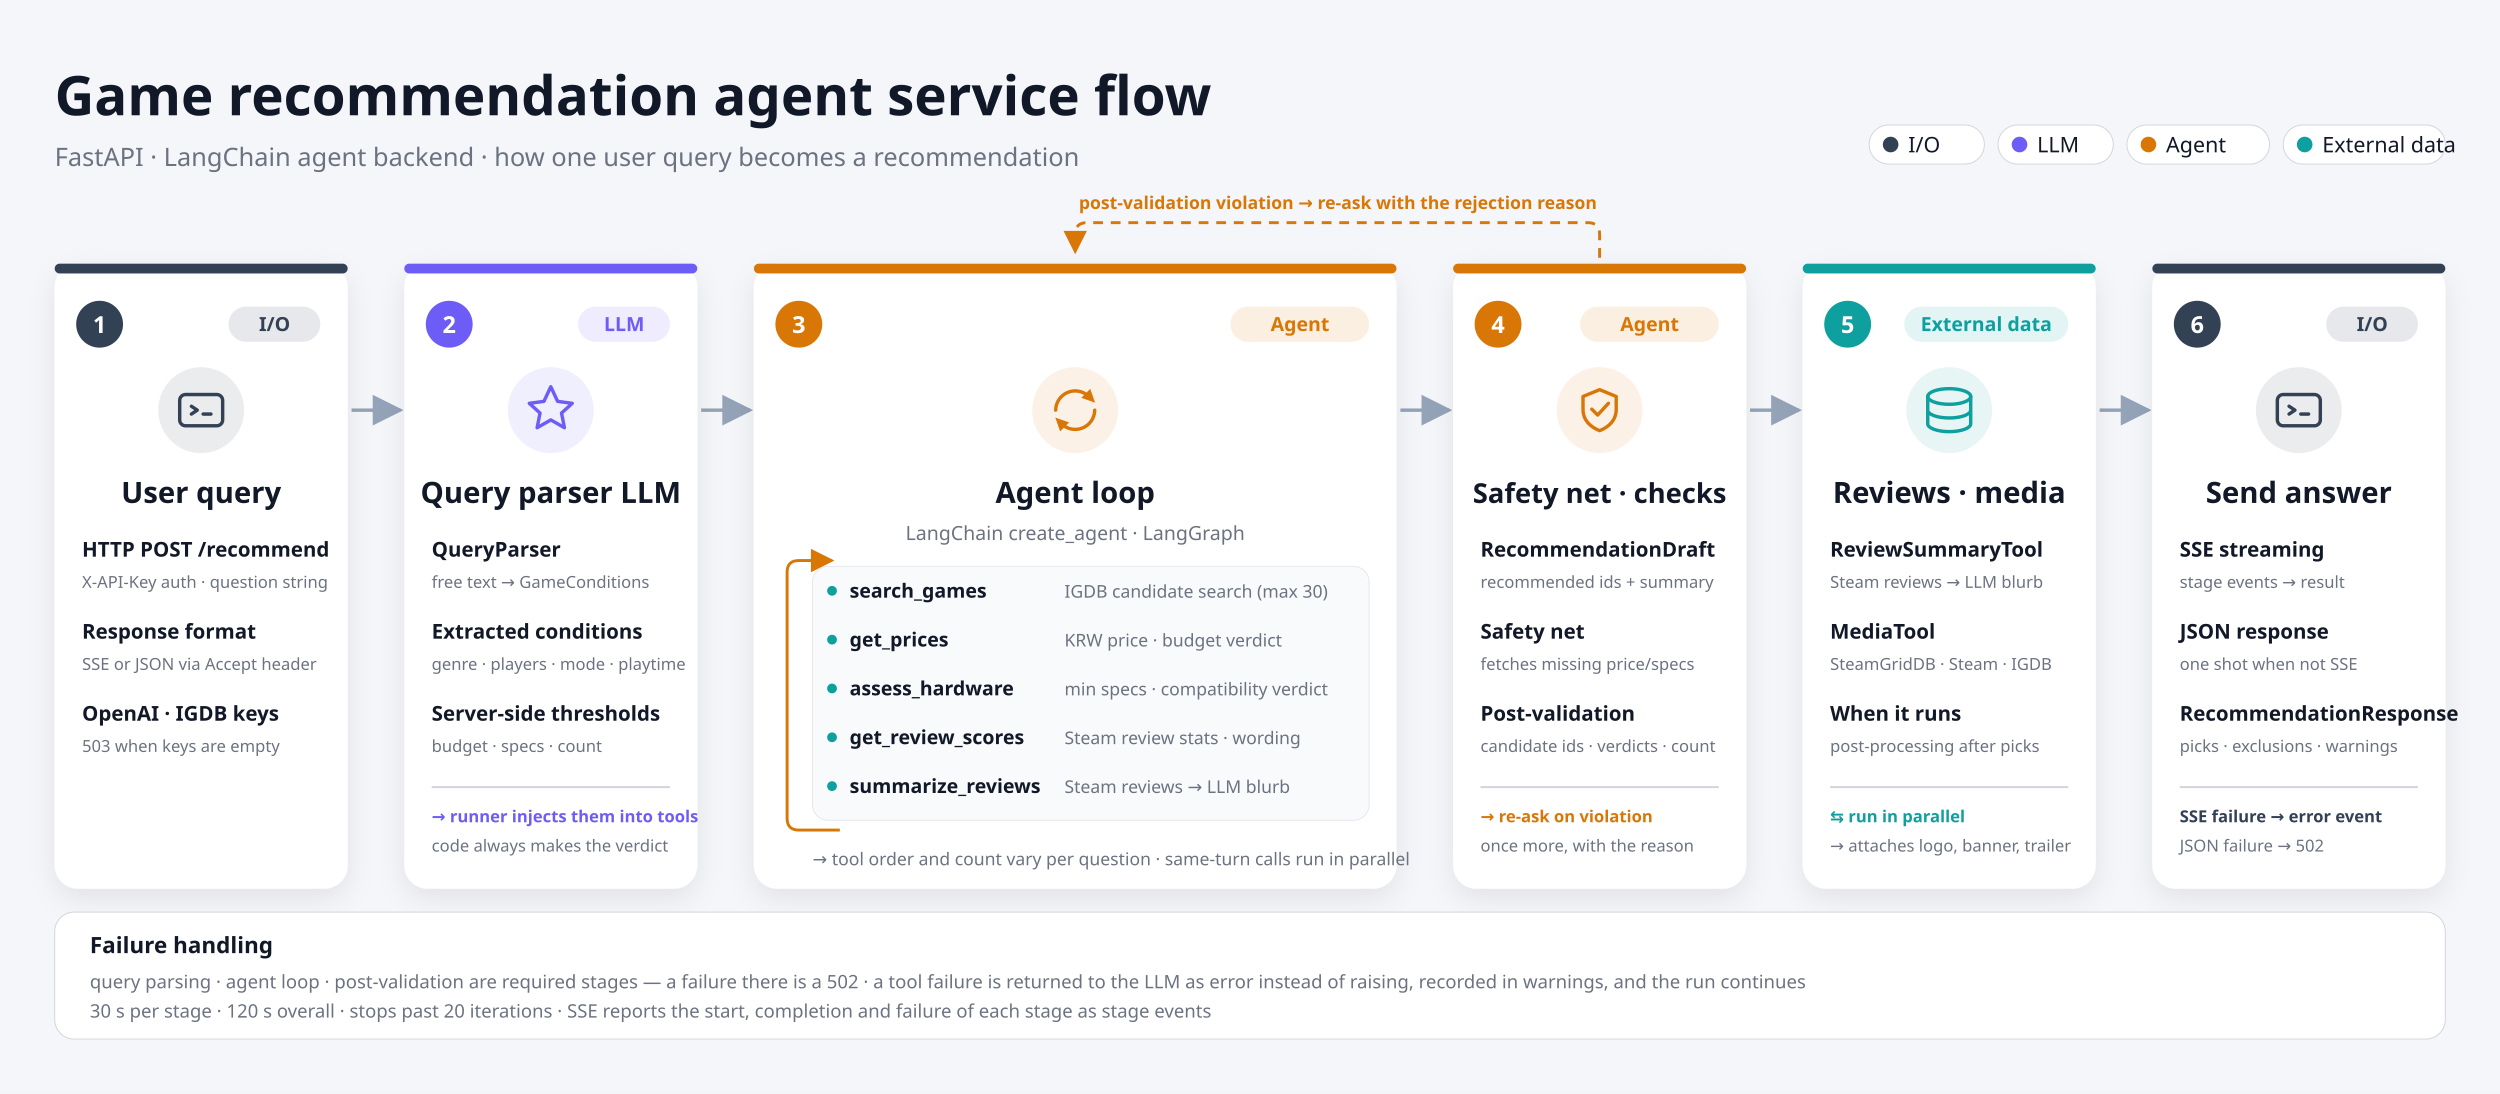
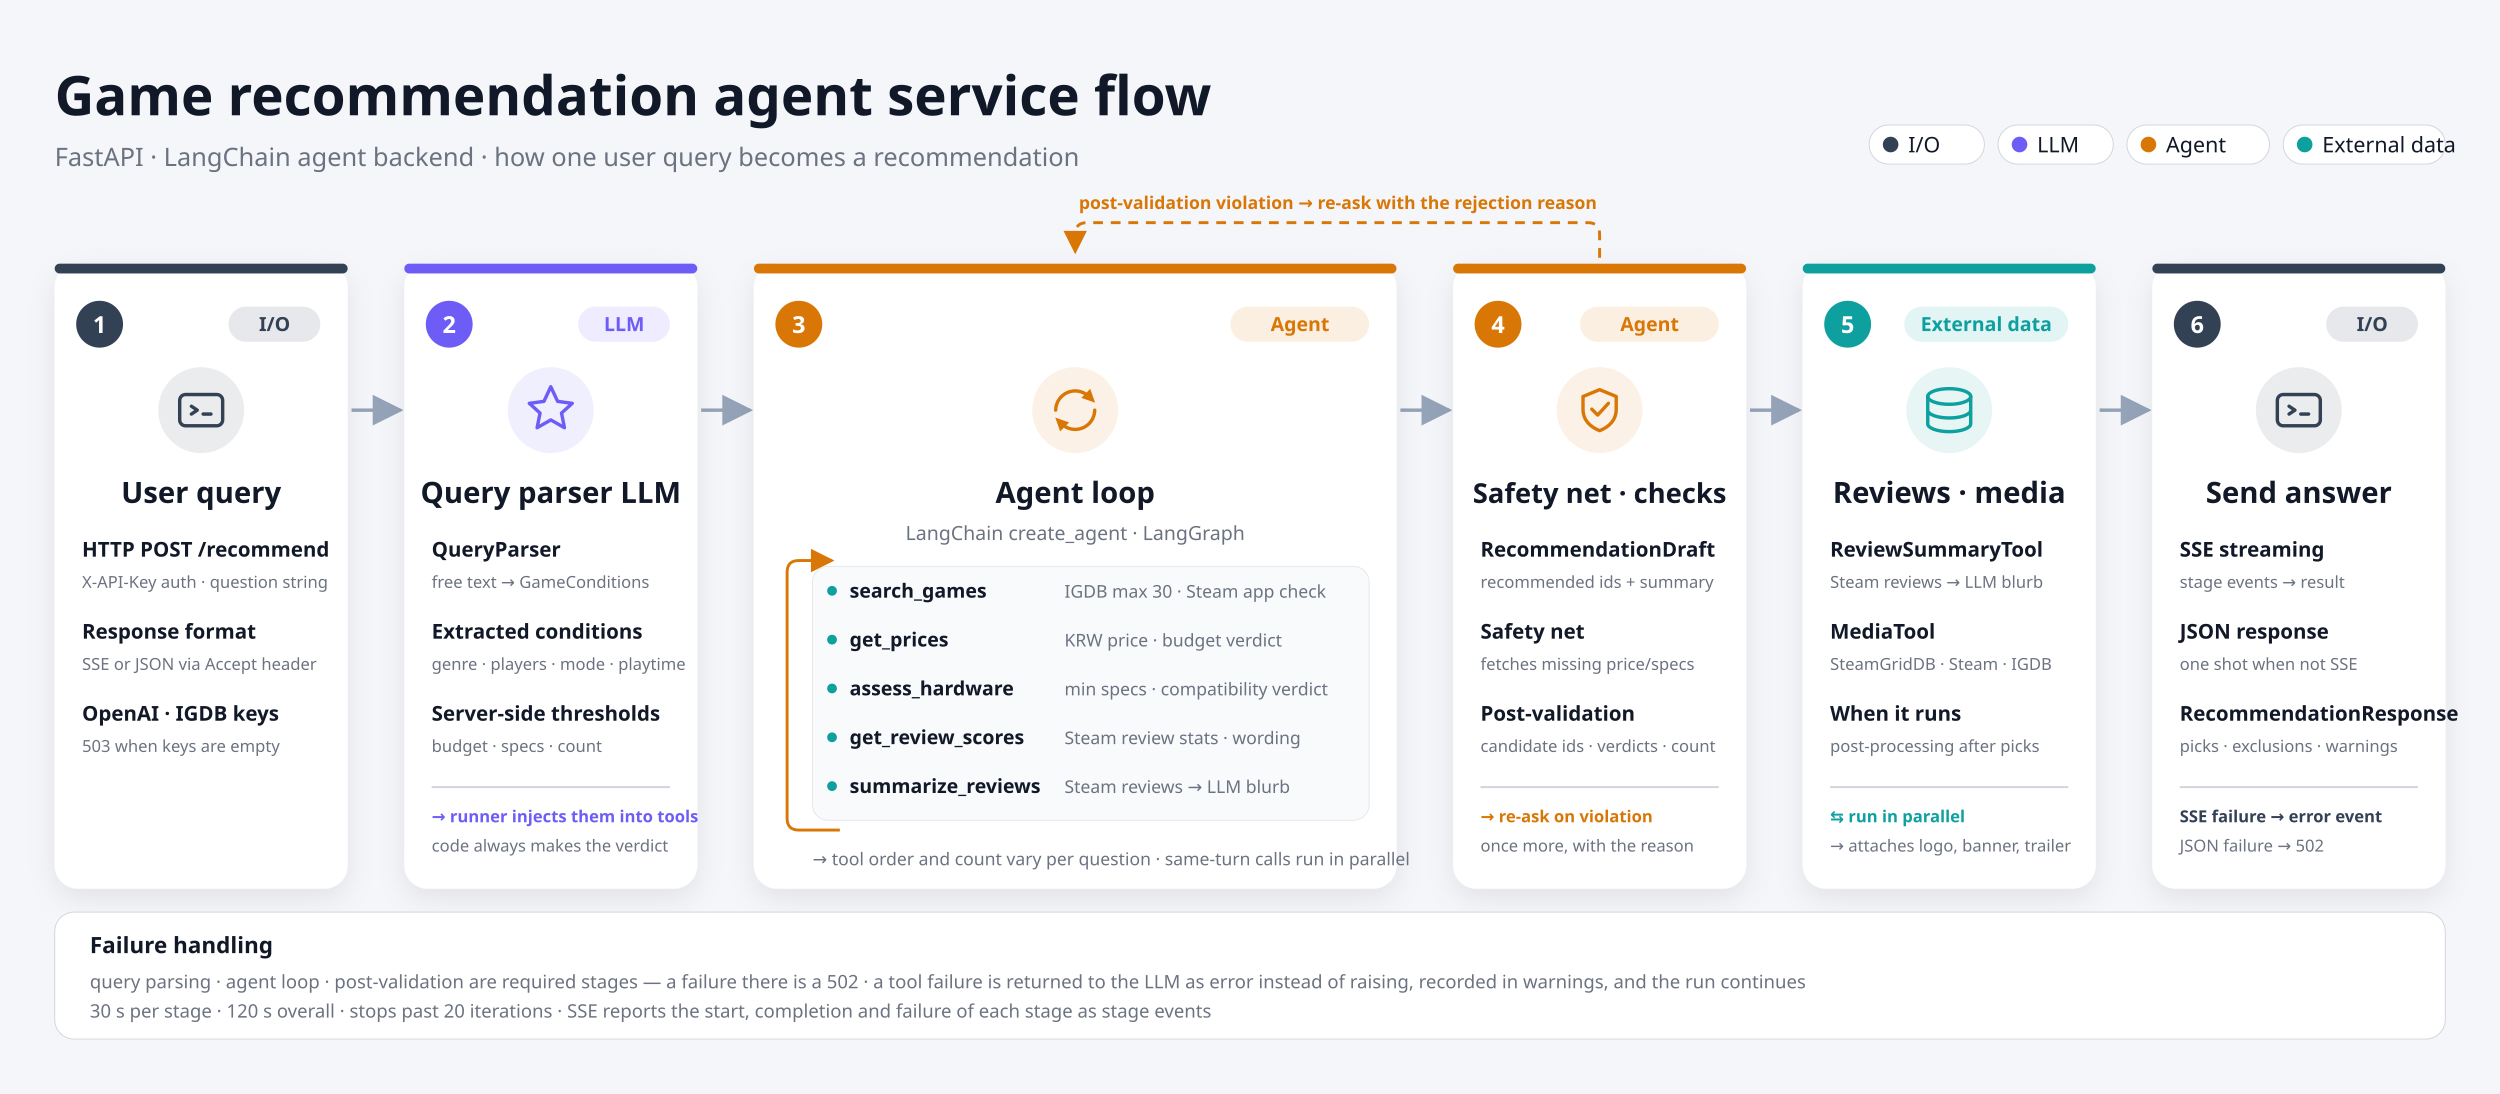
<svg xmlns="http://www.w3.org/2000/svg" width="2560" height="1120" viewBox="0 0 2560 1120" font-family="Apple SD Gothic Neo, Pretendard, Noto Sans KR, sans-serif">
  <defs>
    <filter id="sh" x="-10%" y="-10%" width="120%" height="130%">
      <feDropShadow dx="0" dy="10" stdDeviation="14" flood-color="#0F172A" flood-opacity="0.08" />
    </filter>
    <marker id="arr" viewBox="0 0 10 10" refX="9" refY="5" markerWidth="9" markerHeight="9" orient="auto-start-reverse">
      <path d="M0 0 L10 5 L0 10 z" fill="#94A3B8" />
    </marker>
    <marker id="arrA" viewBox="0 0 10 10" refX="9" refY="5" markerWidth="8" markerHeight="8" orient="auto-start-reverse">
      <path d="M0 0 L10 5 L0 10 z" fill="#D97706" />
    </marker>
  </defs>
  <rect width="2560" height="1120" fill="#F5F6FA" />
  <text x="56" y="118" font-size="56" fill="#111827" font-weight="700">Game recommendation agent service flow</text>
  <text x="56" y="170" font-size="26" fill="#6B7280">FastAPI · LangChain agent backend · how one user query becomes a recommendation</text>
  <rect x="2338" y="128" width="166" height="40" rx="20" fill="white" stroke="#D1D5DB" />
  <circle cx="2360" cy="148" r="8" fill="#0E9F9F" />
  <text x="2378" y="156" font-size="22" fill="#111827">External data</text>
  <rect x="2178" y="128" width="146" height="40" rx="20" fill="white" stroke="#D1D5DB" />
  <circle cx="2200" cy="148" r="8" fill="#D97706" />
  <text x="2218" y="156" font-size="22" fill="#111827">Agent</text>
  <rect x="2046" y="128" width="118" height="40" rx="20" fill="white" stroke="#D1D5DB" />
  <circle cx="2068" cy="148" r="8" fill="#6D5DF6" />
  <text x="2086" y="156" font-size="22" fill="#111827">LLM</text>
  <rect x="1914" y="128" width="118" height="40" rx="20" fill="white" stroke="#D1D5DB" />
  <circle cx="1936" cy="148" r="8" fill="#334155" />
  <text x="1954" y="156" font-size="22" fill="#111827">I/O</text>
  <line x1="360" y1="420" x2="410" y2="420" stroke="#94A3B8" stroke-width="3.5" marker-end="url(#arr)" />
  <line x1="718" y1="420" x2="768" y2="420" stroke="#94A3B8" stroke-width="3.5" marker-end="url(#arr)" />
  <line x1="1434" y1="420" x2="1484" y2="420" stroke="#94A3B8" stroke-width="3.5" marker-end="url(#arr)" />
  <line x1="1792" y1="420" x2="1842" y2="420" stroke="#94A3B8" stroke-width="3.5" marker-end="url(#arr)" />
  <line x1="2150" y1="420" x2="2200" y2="420" stroke="#94A3B8" stroke-width="3.5" marker-end="url(#arr)" />
  <path d="M1638 264 V240 Q1638 228 1626 228 H1113 Q1101 228 1101 240 V258" fill="none" stroke="#D97706" stroke-width="3" stroke-dasharray="10 8" marker-end="url(#arrA)" />
  <text x="1370" y="214" font-size="18" fill="#D97706" font-weight="600" text-anchor="middle">post-validation violation → re-ask with the rejection reason</text>
  <rect x="56" y="270" width="300" height="640" rx="24" fill="white" filter="url(#sh)" />
  <rect x="56" y="270" width="300" height="10" rx="5" fill="#334155" />
  <circle cx="102" cy="332" r="24" fill="#334155" />
  <text x="102" y="341" font-size="24" fill="white" font-weight="700" text-anchor="middle">1</text>
  <rect x="234" y="314" width="94" height="36" rx="18" fill="#334155" fill-opacity="0.12" />
  <text x="281.17" y="339" font-size="20" fill="#334155" font-weight="600" text-anchor="middle">I/O</text>
  <circle cx="206.0" cy="420" r="44" fill="#334155" fill-opacity="0.10" />
  <rect x="184.0" y="404" width="44" height="32" rx="6" fill="none" stroke="#334155" stroke-width="3.5" stroke-linecap="round" stroke-linejoin="round" />
  <path d="M196.0 416 l6 4 -6 4 M208.0 424 h8" fill="none" stroke="#334155" stroke-width="3.5" stroke-linecap="round" stroke-linejoin="round" />
  <text x="206.0" y="515" font-size="30" fill="#111827" font-weight="700" text-anchor="middle">User query</text>
  <text x="84" y="570" font-size="21" fill="#111827" font-weight="600">HTTP POST /recommend</text>
  <text x="84" y="602" font-size="17" fill="#6B7280">X-API-Key auth · question string</text>
  <text x="84" y="654" font-size="21" fill="#111827" font-weight="600">Response format</text>
  <text x="84" y="686" font-size="17" fill="#6B7280">SSE or JSON via Accept header</text>
  <text x="84" y="738" font-size="21" fill="#111827" font-weight="600">OpenAI · IGDB keys</text>
  <text x="84" y="770" font-size="17" fill="#6B7280">503 when keys are empty</text>
  <rect x="414" y="270" width="300" height="640" rx="24" fill="white" filter="url(#sh)" />
  <rect x="414" y="270" width="300" height="10" rx="5" fill="#6D5DF6" />
  <circle cx="460" cy="332" r="24" fill="#6D5DF6" />
  <text x="460" y="341" font-size="24" fill="white" font-weight="700" text-anchor="middle">2</text>
  <rect x="592" y="314" width="94" height="36" rx="18" fill="#6D5DF6" fill-opacity="0.12" />
  <text x="639.17" y="339" font-size="20" fill="#6D5DF6" font-weight="600" text-anchor="middle">LLM</text>
  <circle cx="564.0" cy="420" r="44" fill="#6D5DF6" fill-opacity="0.10" />
  <path d="M564.0 396 l7 15 15 2 -11 10 3 15 -14 -8 -14 8 3 -15 -11 -10 15 -2z" fill="none" stroke="#6D5DF6" stroke-width="3.5" stroke-linecap="round" stroke-linejoin="round" />
  <text x="564.0" y="515" font-size="30" fill="#111827" font-weight="700" text-anchor="middle">Query parser LLM</text>
  <text x="442" y="570" font-size="21" fill="#111827" font-weight="600">QueryParser</text>
  <text x="442" y="602" font-size="17" fill="#6B7280">free text → GameConditions</text>
  <text x="442" y="654" font-size="21" fill="#111827" font-weight="600">Extracted conditions</text>
  <text x="442" y="686" font-size="17" fill="#6B7280">genre · players · mode · playtime</text>
  <text x="442" y="738" font-size="21" fill="#111827" font-weight="600">Server-side thresholds</text>
  <text x="442" y="770" font-size="17" fill="#6B7280">budget · specs · count</text>
  <line x1="442" y1="806" x2="686" y2="806" stroke="#D1D5DB" stroke-width="2" />
  <text x="442" y="842" font-size="17" fill="#6D5DF6" font-weight="600">→ runner injects them into tools</text>
  <text x="442" y="872" font-size="17" fill="#6B7280">code always makes the verdict</text>
  <rect x="772" y="270" width="658" height="640" rx="24" fill="white" filter="url(#sh)" />
  <rect x="772" y="270" width="658" height="10" rx="5" fill="#D97706" />
  <circle cx="818" cy="332" r="24" fill="#D97706" />
  <text x="818" y="341" font-size="24" fill="white" font-weight="700" text-anchor="middle">3</text>
  <rect x="1260" y="314" width="142" height="36" rx="18" fill="#D97706" fill-opacity="0.12" />
  <text x="1331.2" y="339" font-size="20" fill="#D97706" font-weight="600" text-anchor="middle">Agent</text>
  <circle cx="1101.0" cy="420" r="44" fill="#D97706" fill-opacity="0.10" />
  <path d="M1081.0 420 a20 20 0 0 1 34 -14" fill="none" stroke="#D97706" stroke-width="3.5" stroke-linecap="round" />
  <path d="M1121.0 420 a20 20 0 0 1 -34 14" fill="none" stroke="#D97706" stroke-width="3.5" stroke-linecap="round" />
  <path d="M1121.4 412.4 L1107.2 407.4 L1116.4 398.2 z" fill="#D97706" />
  <path d="M1080.6 427.6 L1094.8 432.6 L1085.6 441.8 z" fill="#D97706" />
  <text x="1101.0" y="515" font-size="30" fill="#111827" font-weight="700" text-anchor="middle">Agent loop</text>
  <text x="1101.0" y="553" font-size="20" fill="#6B7280" text-anchor="middle">LangChain create_agent · LangGraph</text>
  <rect x="832" y="580" width="570" height="260" rx="16" fill="#F8FAFC" stroke="#E5E7EB" />
  <circle cx="852" cy="605" r="5" fill="#0E9F9F" />
  <text x="870" y="612" font-size="20" fill="#111827" font-weight="600">search_games</text>
-   <text x="1090" y="612" font-size="18" fill="#6B7280">IGDB candidate search (max 30)</text>
+   <text x="1090" y="612" font-size="18" fill="#6B7280">IGDB max 30 · Steam app check</text>
  <circle cx="852" cy="655" r="5" fill="#0E9F9F" />
  <text x="870" y="662" font-size="20" fill="#111827" font-weight="600">get_prices</text>
  <text x="1090" y="662" font-size="18" fill="#6B7280">KRW price · budget verdict</text>
  <circle cx="852" cy="705" r="5" fill="#0E9F9F" />
  <text x="870" y="712" font-size="20" fill="#111827" font-weight="600">assess_hardware</text>
  <text x="1090" y="712" font-size="18" fill="#6B7280">min specs · compatibility verdict</text>
  <circle cx="852" cy="755" r="5" fill="#0E9F9F" />
  <text x="870" y="762" font-size="20" fill="#111827" font-weight="600">get_review_scores</text>
  <text x="1090" y="762" font-size="18" fill="#6B7280">Steam review stats · wording</text>
  <circle cx="852" cy="805" r="5" fill="#0E9F9F" />
  <text x="870" y="812" font-size="20" fill="#111827" font-weight="600">summarize_reviews</text>
  <text x="1090" y="812" font-size="18" fill="#6B7280">Steam reviews → LLM blurb</text>
  <path d="M860 850 H818 Q806 850 806 838 V586 Q806 574 818 574 H852" fill="none" stroke="#D97706" stroke-width="3" marker-end="url(#arrA)" />
  <text x="832" y="886" font-size="18" fill="#6B7280">→ tool order and count vary per question · same-turn calls run in parallel</text>
  <rect x="1488" y="270" width="300" height="640" rx="24" fill="white" filter="url(#sh)" />
  <rect x="1488" y="270" width="300" height="10" rx="5" fill="#D97706" />
  <circle cx="1534" cy="332" r="24" fill="#D97706" />
  <text x="1534" y="341" font-size="24" fill="white" font-weight="700" text-anchor="middle">4</text>
  <rect x="1618" y="314" width="142" height="36" rx="18" fill="#D97706" fill-opacity="0.12" />
  <text x="1689.2" y="339" font-size="20" fill="#D97706" font-weight="600" text-anchor="middle">Agent</text>
  <circle cx="1638.0" cy="420" r="44" fill="#D97706" fill-opacity="0.10" />
  <path d="M1638.0 399 L1655.0 406 L1655.0 419 C1655.0 430 1648.0 437 1638.0 441 C1628.0 437 1621.0 430 1621.0 419 L1621.0 406 Z" fill="none" stroke="#D97706" stroke-width="3.5" stroke-linejoin="round" />
  <path d="M1630.0 419 l6 6 11 -12" fill="none" stroke="#D97706" stroke-width="3.5" stroke-linecap="round" stroke-linejoin="round" />
  <text x="1638.0" y="515" font-size="28" fill="#111827" font-weight="700" text-anchor="middle">Safety net · checks</text>
  <text x="1516" y="570" font-size="21" fill="#111827" font-weight="600">RecommendationDraft</text>
  <text x="1516" y="602" font-size="17" fill="#6B7280">recommended ids + summary</text>
  <text x="1516" y="654" font-size="21" fill="#111827" font-weight="600">Safety net</text>
  <text x="1516" y="686" font-size="17" fill="#6B7280">fetches missing price/specs</text>
  <text x="1516" y="738" font-size="21" fill="#111827" font-weight="600">Post-validation</text>
  <text x="1516" y="770" font-size="17" fill="#6B7280">candidate ids · verdicts · count</text>
  <line x1="1516" y1="806" x2="1760" y2="806" stroke="#D1D5DB" stroke-width="2" />
  <text x="1516" y="842" font-size="17" fill="#D97706" font-weight="600">→ re-ask on violation</text>
  <text x="1516" y="872" font-size="17" fill="#6B7280">once more, with the reason</text>
  <rect x="1846" y="270" width="300" height="640" rx="24" fill="white" filter="url(#sh)" />
  <rect x="1846" y="270" width="300" height="10" rx="5" fill="#0E9F9F" />
  <circle cx="1892" cy="332" r="24" fill="#0E9F9F" />
  <text x="1892" y="341" font-size="24" fill="white" font-weight="700" text-anchor="middle">5</text>
  <rect x="1950" y="314" width="168" height="36" rx="18" fill="#0E9F9F" fill-opacity="0.12" />
  <text x="2033.94" y="339" font-size="20" fill="#0E9F9F" font-weight="600" text-anchor="middle">External data</text>
  <circle cx="1996.0" cy="420" r="44" fill="#0E9F9F" fill-opacity="0.10" />
  <ellipse cx="1996.0" cy="406" rx="22" ry="8" fill="none" stroke="#0E9F9F" stroke-width="3.5" stroke-linecap="round" stroke-linejoin="round" />
  <path d="M1974.0 406 v28 a22 8 0 0 0 44 0 v-28 M1974.0 420 a22 8 0 0 0 44 0" fill="none" stroke="#0E9F9F" stroke-width="3.5" stroke-linecap="round" stroke-linejoin="round" />
  <text x="1996.0" y="515" font-size="30" fill="#111827" font-weight="700" text-anchor="middle">Reviews · media</text>
  <text x="1874" y="570" font-size="21" fill="#111827" font-weight="600">ReviewSummaryTool</text>
  <text x="1874" y="602" font-size="17" fill="#6B7280">Steam reviews → LLM blurb</text>
  <text x="1874" y="654" font-size="21" fill="#111827" font-weight="600">MediaTool</text>
  <text x="1874" y="686" font-size="17" fill="#6B7280">SteamGridDB · Steam · IGDB</text>
  <text x="1874" y="738" font-size="21" fill="#111827" font-weight="600">When it runs</text>
  <text x="1874" y="770" font-size="17" fill="#6B7280">post-processing after picks</text>
  <line x1="1874" y1="806" x2="2118" y2="806" stroke="#D1D5DB" stroke-width="2" />
  <text x="1874" y="842" font-size="17" fill="#0E9F9F" font-weight="600">⇆ run in parallel</text>
  <text x="1874" y="872" font-size="17" fill="#6B7280">→ attaches logo, banner, trailer</text>
  <rect x="2204" y="270" width="300" height="640" rx="24" fill="white" filter="url(#sh)" />
  <rect x="2204" y="270" width="300" height="10" rx="5" fill="#334155" />
  <circle cx="2250" cy="332" r="24" fill="#334155" />
  <text x="2250" y="341" font-size="24" fill="white" font-weight="700" text-anchor="middle">6</text>
  <rect x="2382" y="314" width="94" height="36" rx="18" fill="#334155" fill-opacity="0.12" />
  <text x="2429.17" y="339" font-size="20" fill="#334155" font-weight="600" text-anchor="middle">I/O</text>
  <circle cx="2354.0" cy="420" r="44" fill="#334155" fill-opacity="0.10" />
  <rect x="2332.0" y="404" width="44" height="32" rx="6" fill="none" stroke="#334155" stroke-width="3.5" stroke-linecap="round" stroke-linejoin="round" />
  <path d="M2344.0 416 l6 4 -6 4 M2356.0 424 h8" fill="none" stroke="#334155" stroke-width="3.5" stroke-linecap="round" stroke-linejoin="round" />
  <text x="2354.0" y="515" font-size="30" fill="#111827" font-weight="700" text-anchor="middle">Send answer</text>
  <text x="2232" y="570" font-size="21" fill="#111827" font-weight="600">SSE streaming</text>
  <text x="2232" y="602" font-size="17" fill="#6B7280">stage events → result</text>
  <text x="2232" y="654" font-size="21" fill="#111827" font-weight="600">JSON response</text>
  <text x="2232" y="686" font-size="17" fill="#6B7280">one shot when not SSE</text>
  <text x="2232" y="738" font-size="21" fill="#111827" font-weight="600">RecommendationResponse</text>
  <text x="2232" y="770" font-size="17" fill="#6B7280">picks · exclusions · warnings</text>
  <line x1="2232" y1="806" x2="2476" y2="806" stroke="#D1D5DB" stroke-width="2" />
  <text x="2232" y="842" font-size="17" fill="#334155" font-weight="600">SSE failure → error event</text>
  <text x="2232" y="872" font-size="17" fill="#6B7280">JSON failure → 502</text>
  <rect x="56" y="934" width="2448" height="130" rx="20" fill="white" stroke="#D1D5DB" />
  <text x="92" y="976" font-size="23" fill="#111827" font-weight="700">Failure handling</text>
  <text x="92" y="1012" font-size="19" fill="#6B7280">query parsing · agent loop · post-validation are required stages — a failure there is a 502  ·  a tool failure is returned to the LLM as error instead of raising, recorded in warnings, and the run continues</text>
  <text x="92" y="1042" font-size="19" fill="#6B7280">30 s per stage · 120 s overall · stops past 20 iterations  ·  SSE reports the start, completion and failure of each stage as stage events</text>
</svg>
